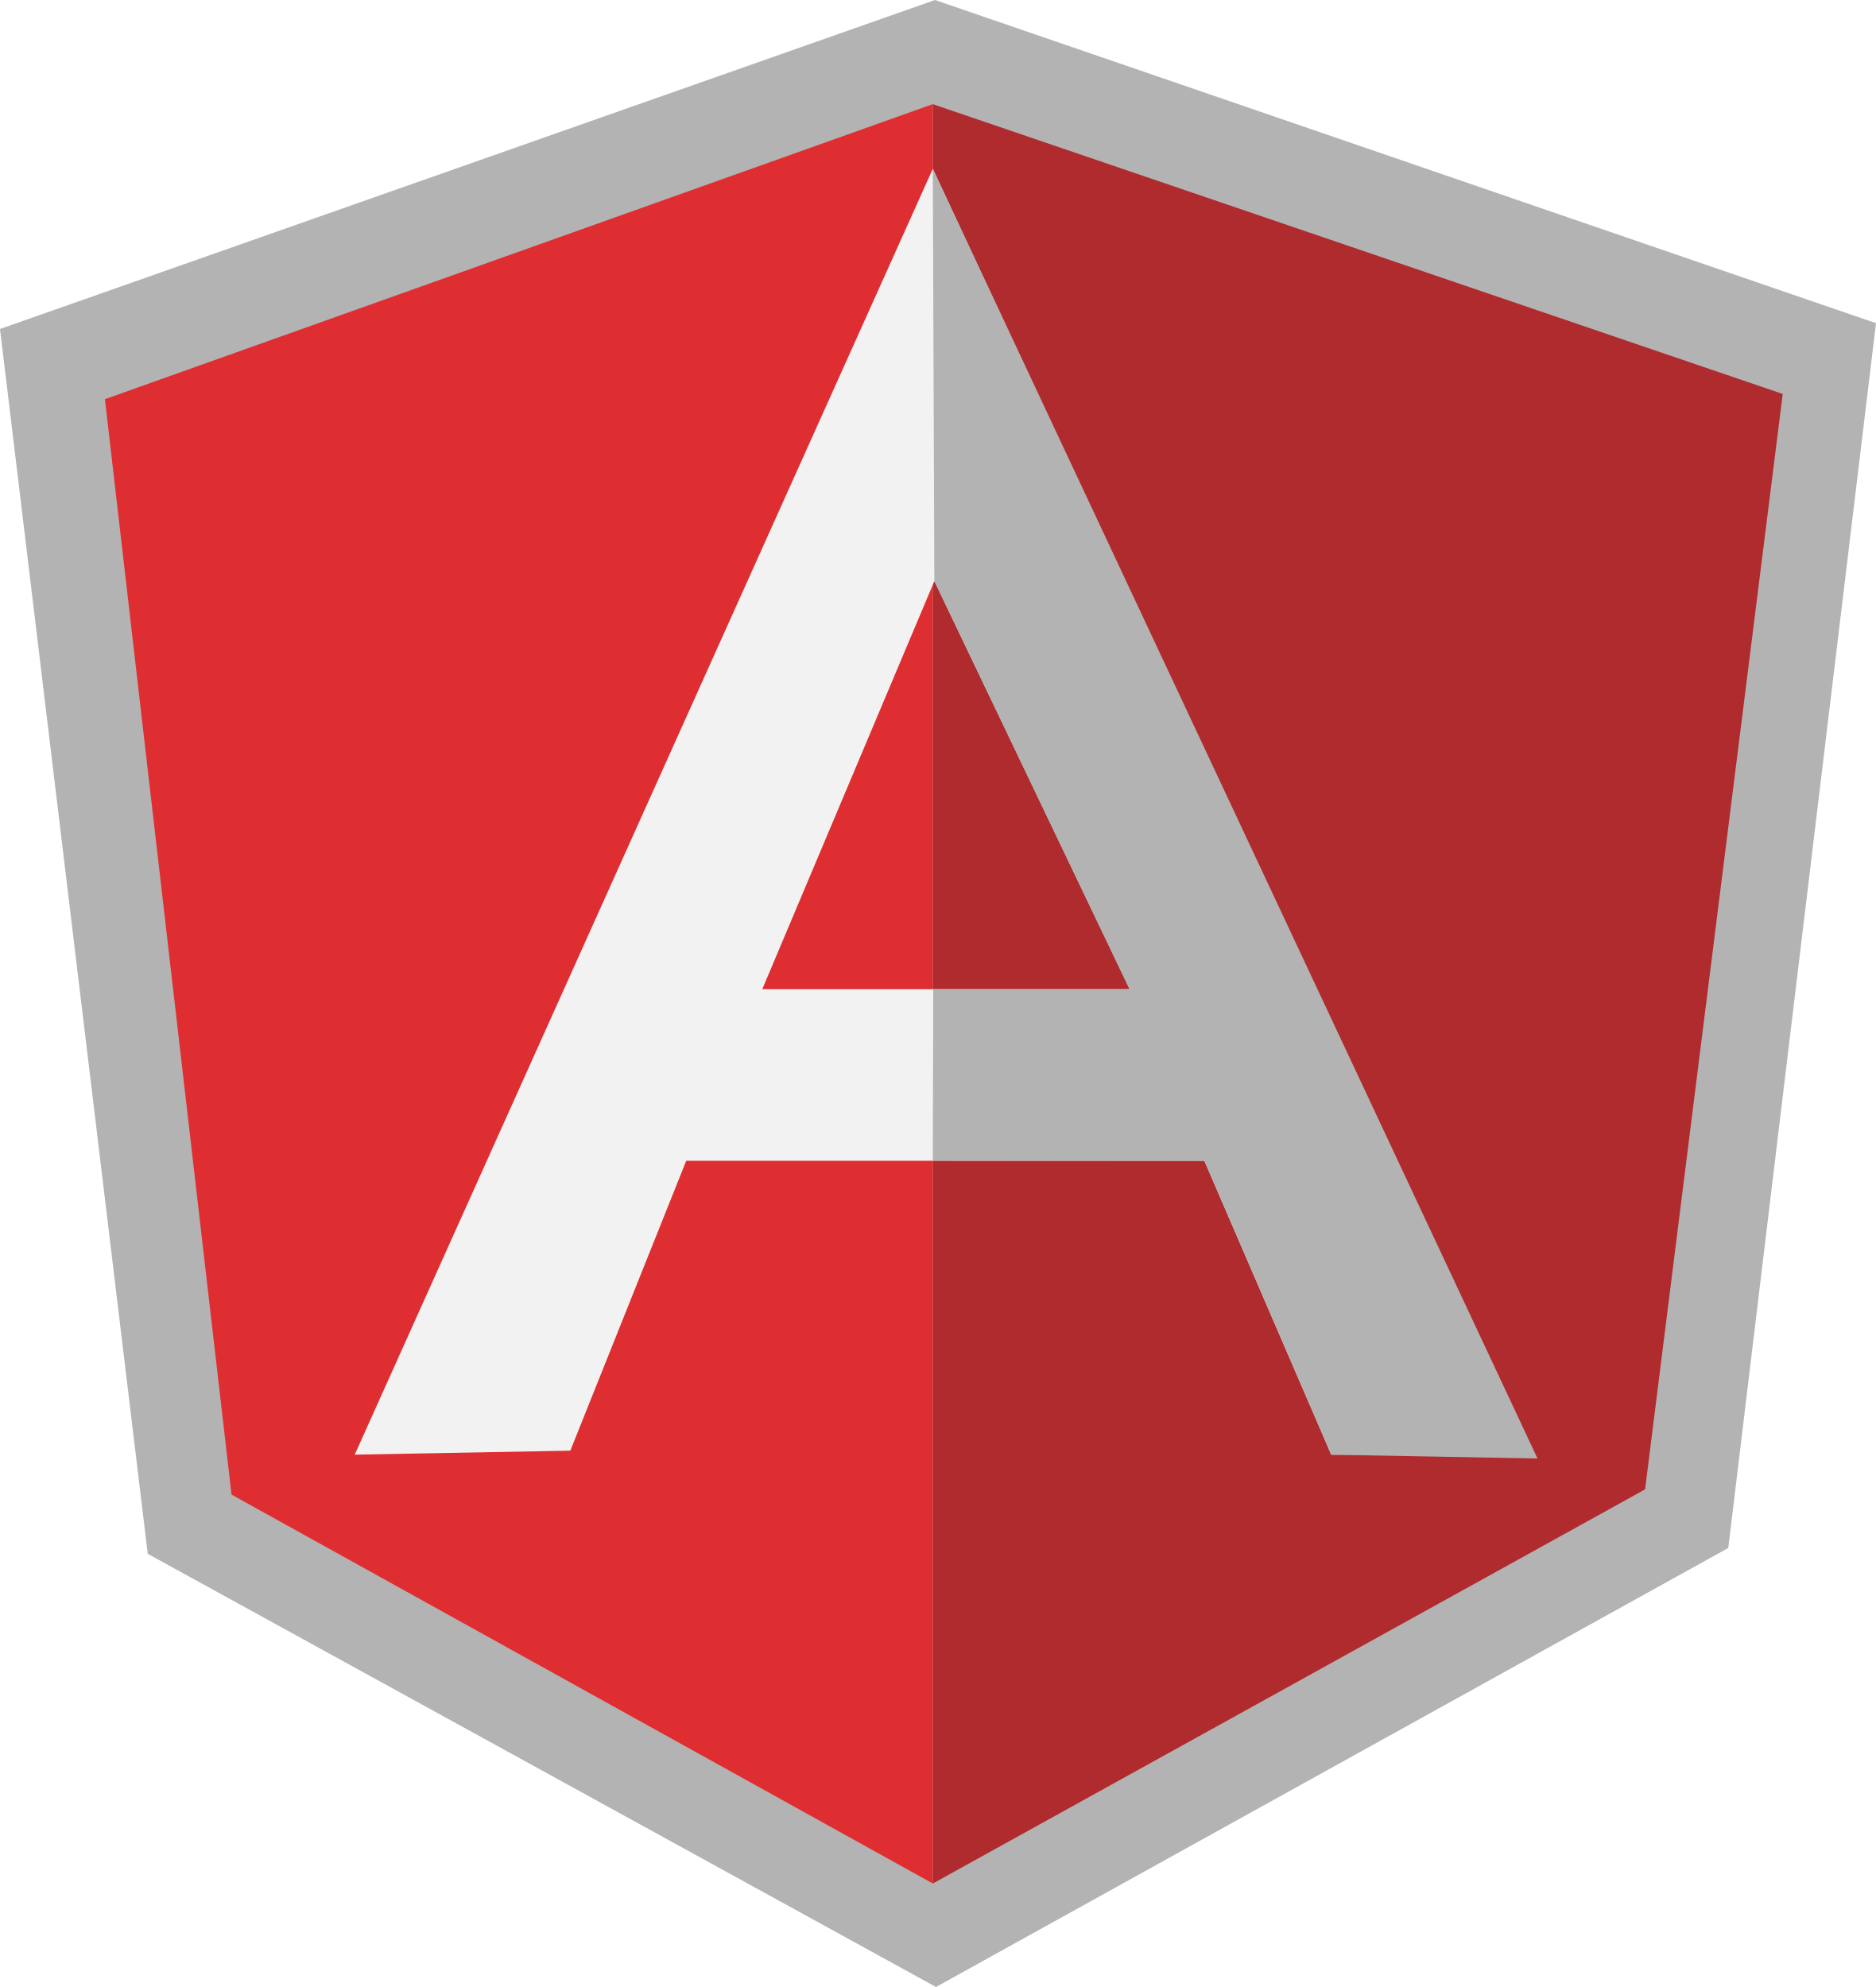
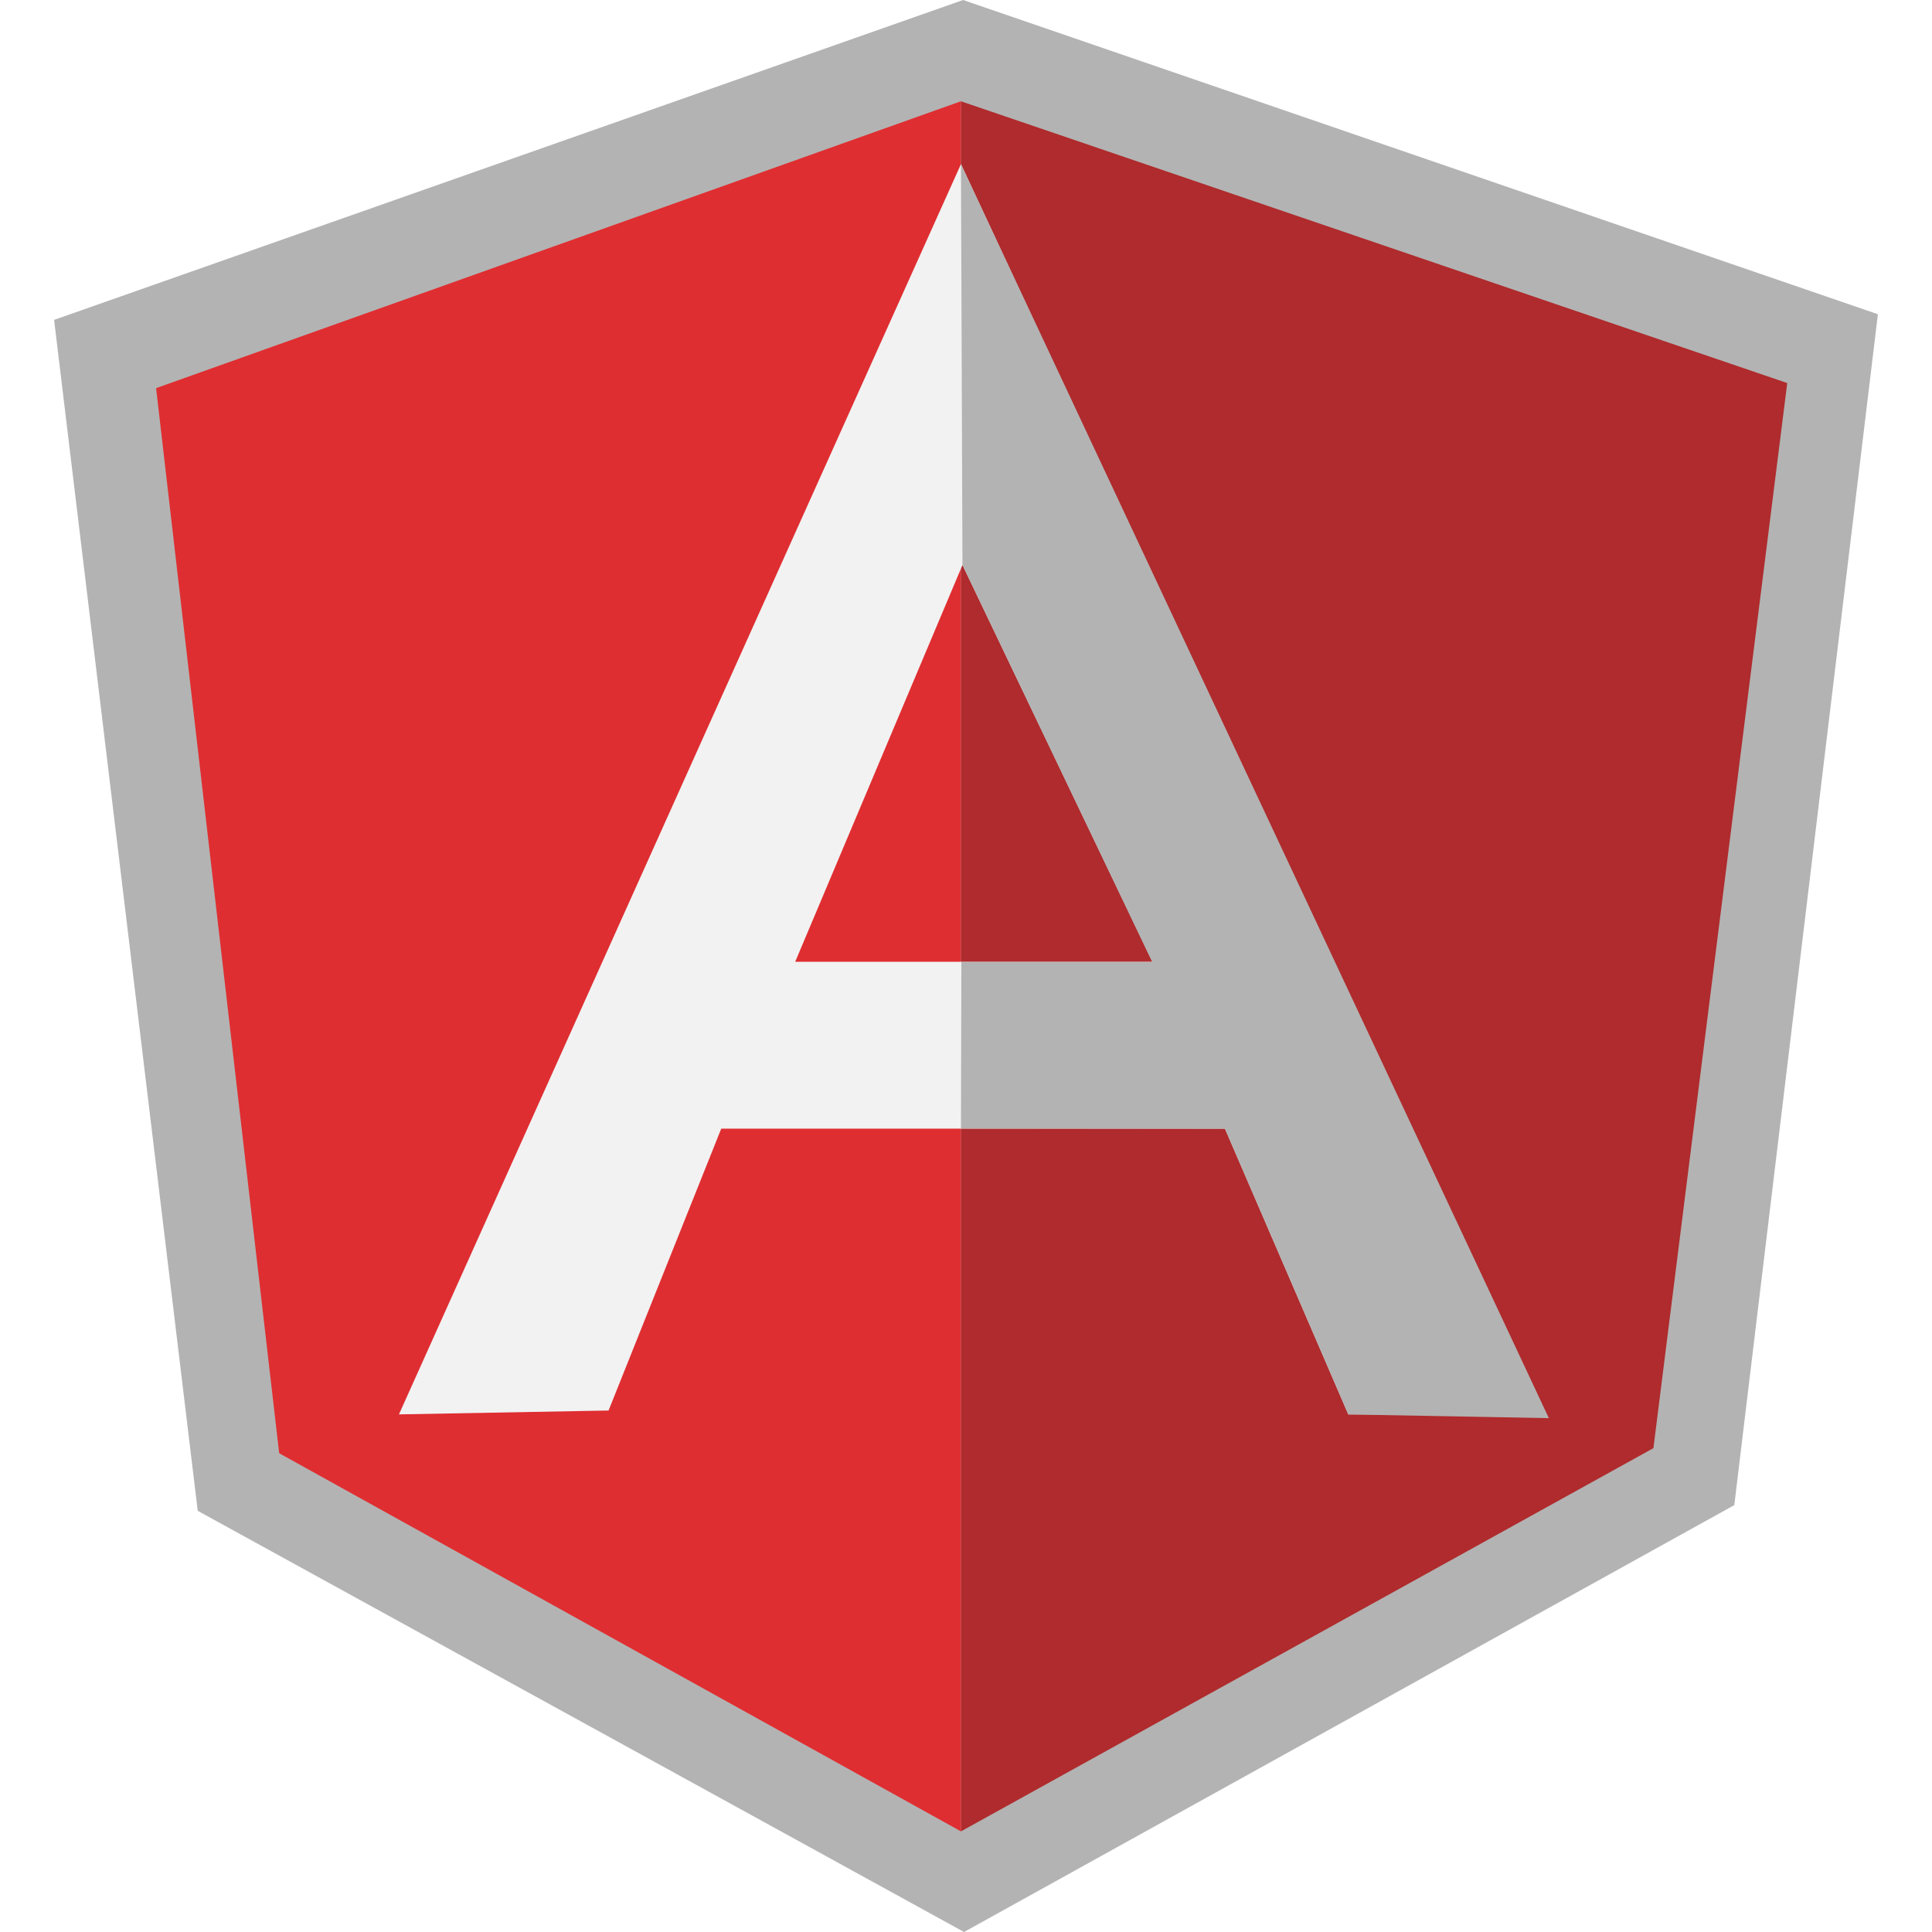
- <svg xmlns="http://www.w3.org/2000/svg" id="svg2" version="1.1" width="335.881" height="355.809" xml:space="preserve">
+ <svg xmlns="http://www.w3.org/2000/svg" id="svg2" version="1.1" width="355.809" height="355.809" xml:space="preserve">
  <defs id="defs6" />
-   <g id="g10" transform="matrix(1.25,0,0,-1.25,-188.8462,636.7188)">
+   <g id="g10" transform="translate(9.963745) matrix(1.25,0,0,-1.25,-188.8462,636.7188) ">
    <g id="g12" transform="scale(0.1,0.1)">
      <path d="M 2850,5093.75 1510.77,4622.45 1722.39,2867.82 2851.42,2247.28 3986.27,2876.23 4197.82,4630.79 2850,5093.75 z" style="fill:#b3b3b3;fill-opacity:1;fill-rule:nonzero;stroke:none" id="path14" />
      <path d="m 4064.25,4529.39 -1217.38,415.13 0,-2548.98 1020.22,564.62 197.16,1569.23 z" style="fill:#af2b2d;fill-opacity:1;fill-rule:nonzero;stroke:none" id="path16" />
      <path d="m 1661.05,4521.89 181.34,-1569.22 1004.47,-557.13 0,2549.03 -1185.81,-422.68 z" style="fill:#df2e31;fill-opacity:1;fill-rule:nonzero;stroke:none" id="path18" />
      <path d="m 3129.05,3676.7 -279.96,584.64 -246.46,-584.64 526.42,0 z m 106.74,-245.83 -742.11,0 -166.02,-415.26 -308.82,-5.71 828.04,1842.06 856.9,-1842.06 -286.23,0 -181.76,420.97 z" style="fill:#f2f2f2;fill-opacity:1;fill-rule:nonzero;stroke:none" id="path20" />
      <path d="m 2846.87,4851.96 2.21,-590.62 279.67,-585.09 -281.25,0 -0.63,-245 388.9,-0.38 181.77,-421.04 295.49,-5.48 -866.16,1847.61 z" style="fill:#b3b3b3;fill-opacity:1;fill-rule:nonzero;stroke:none" id="path22" />
    </g>
  </g>
</svg>
